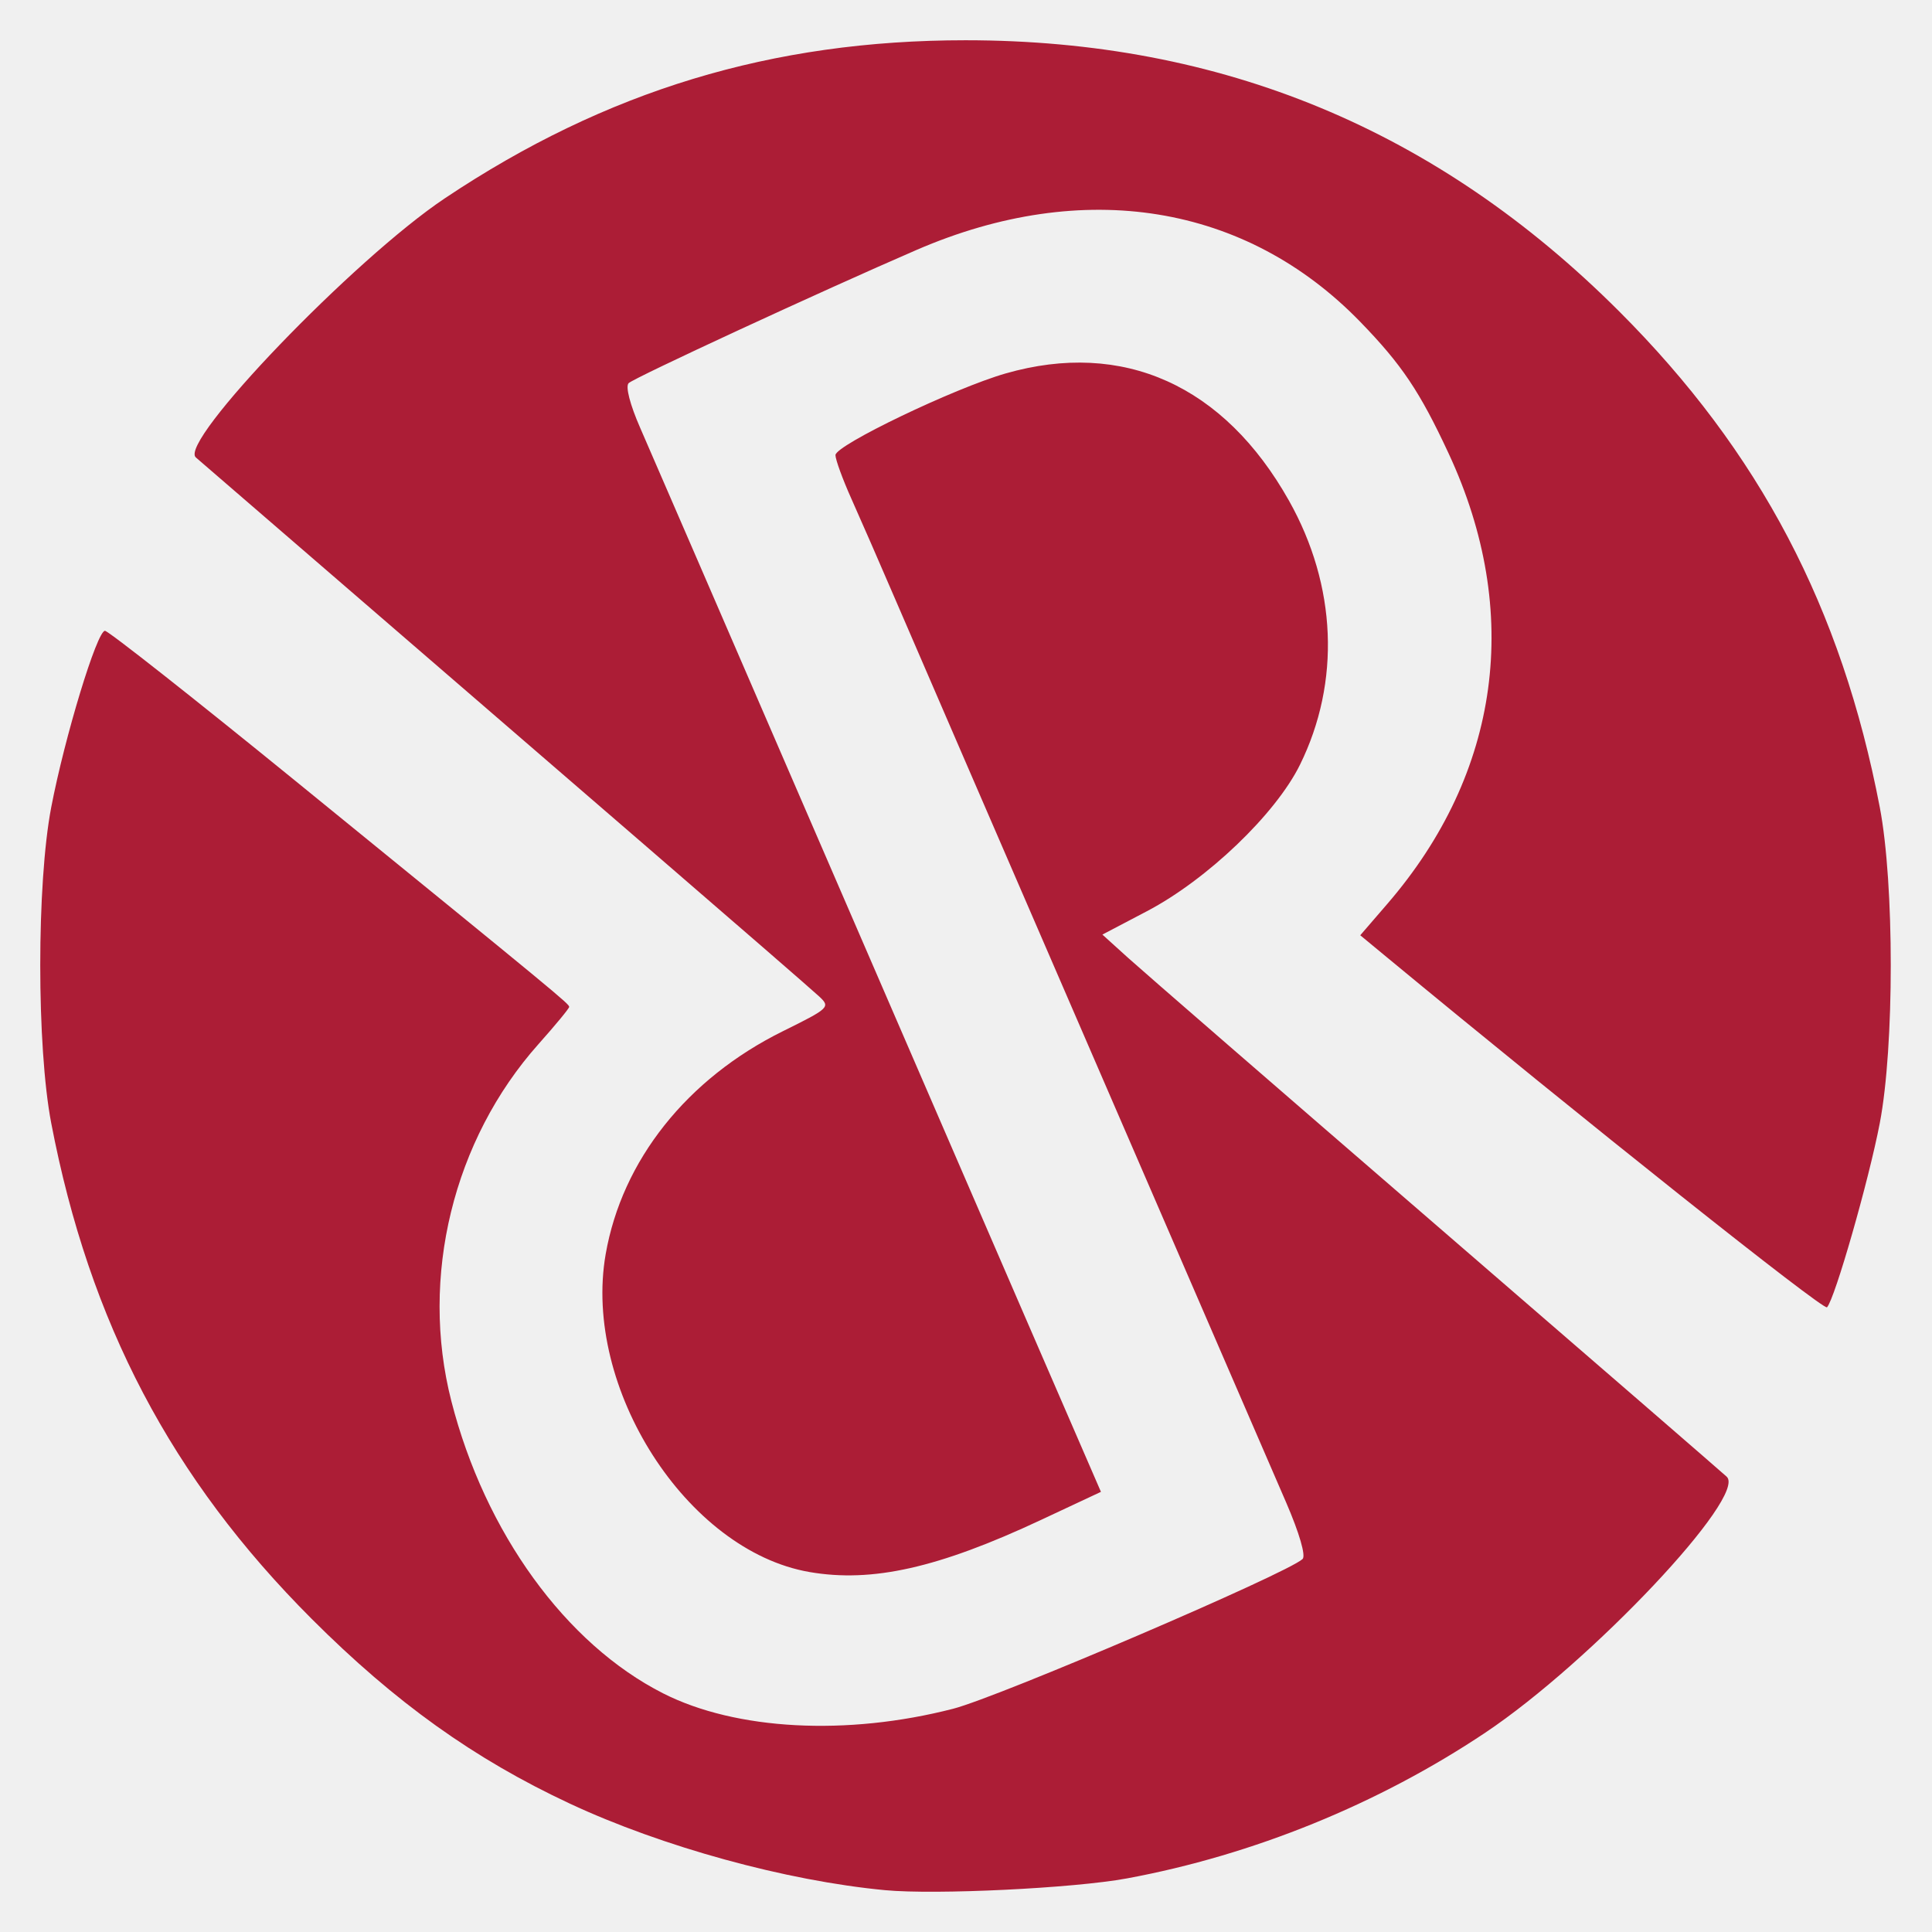
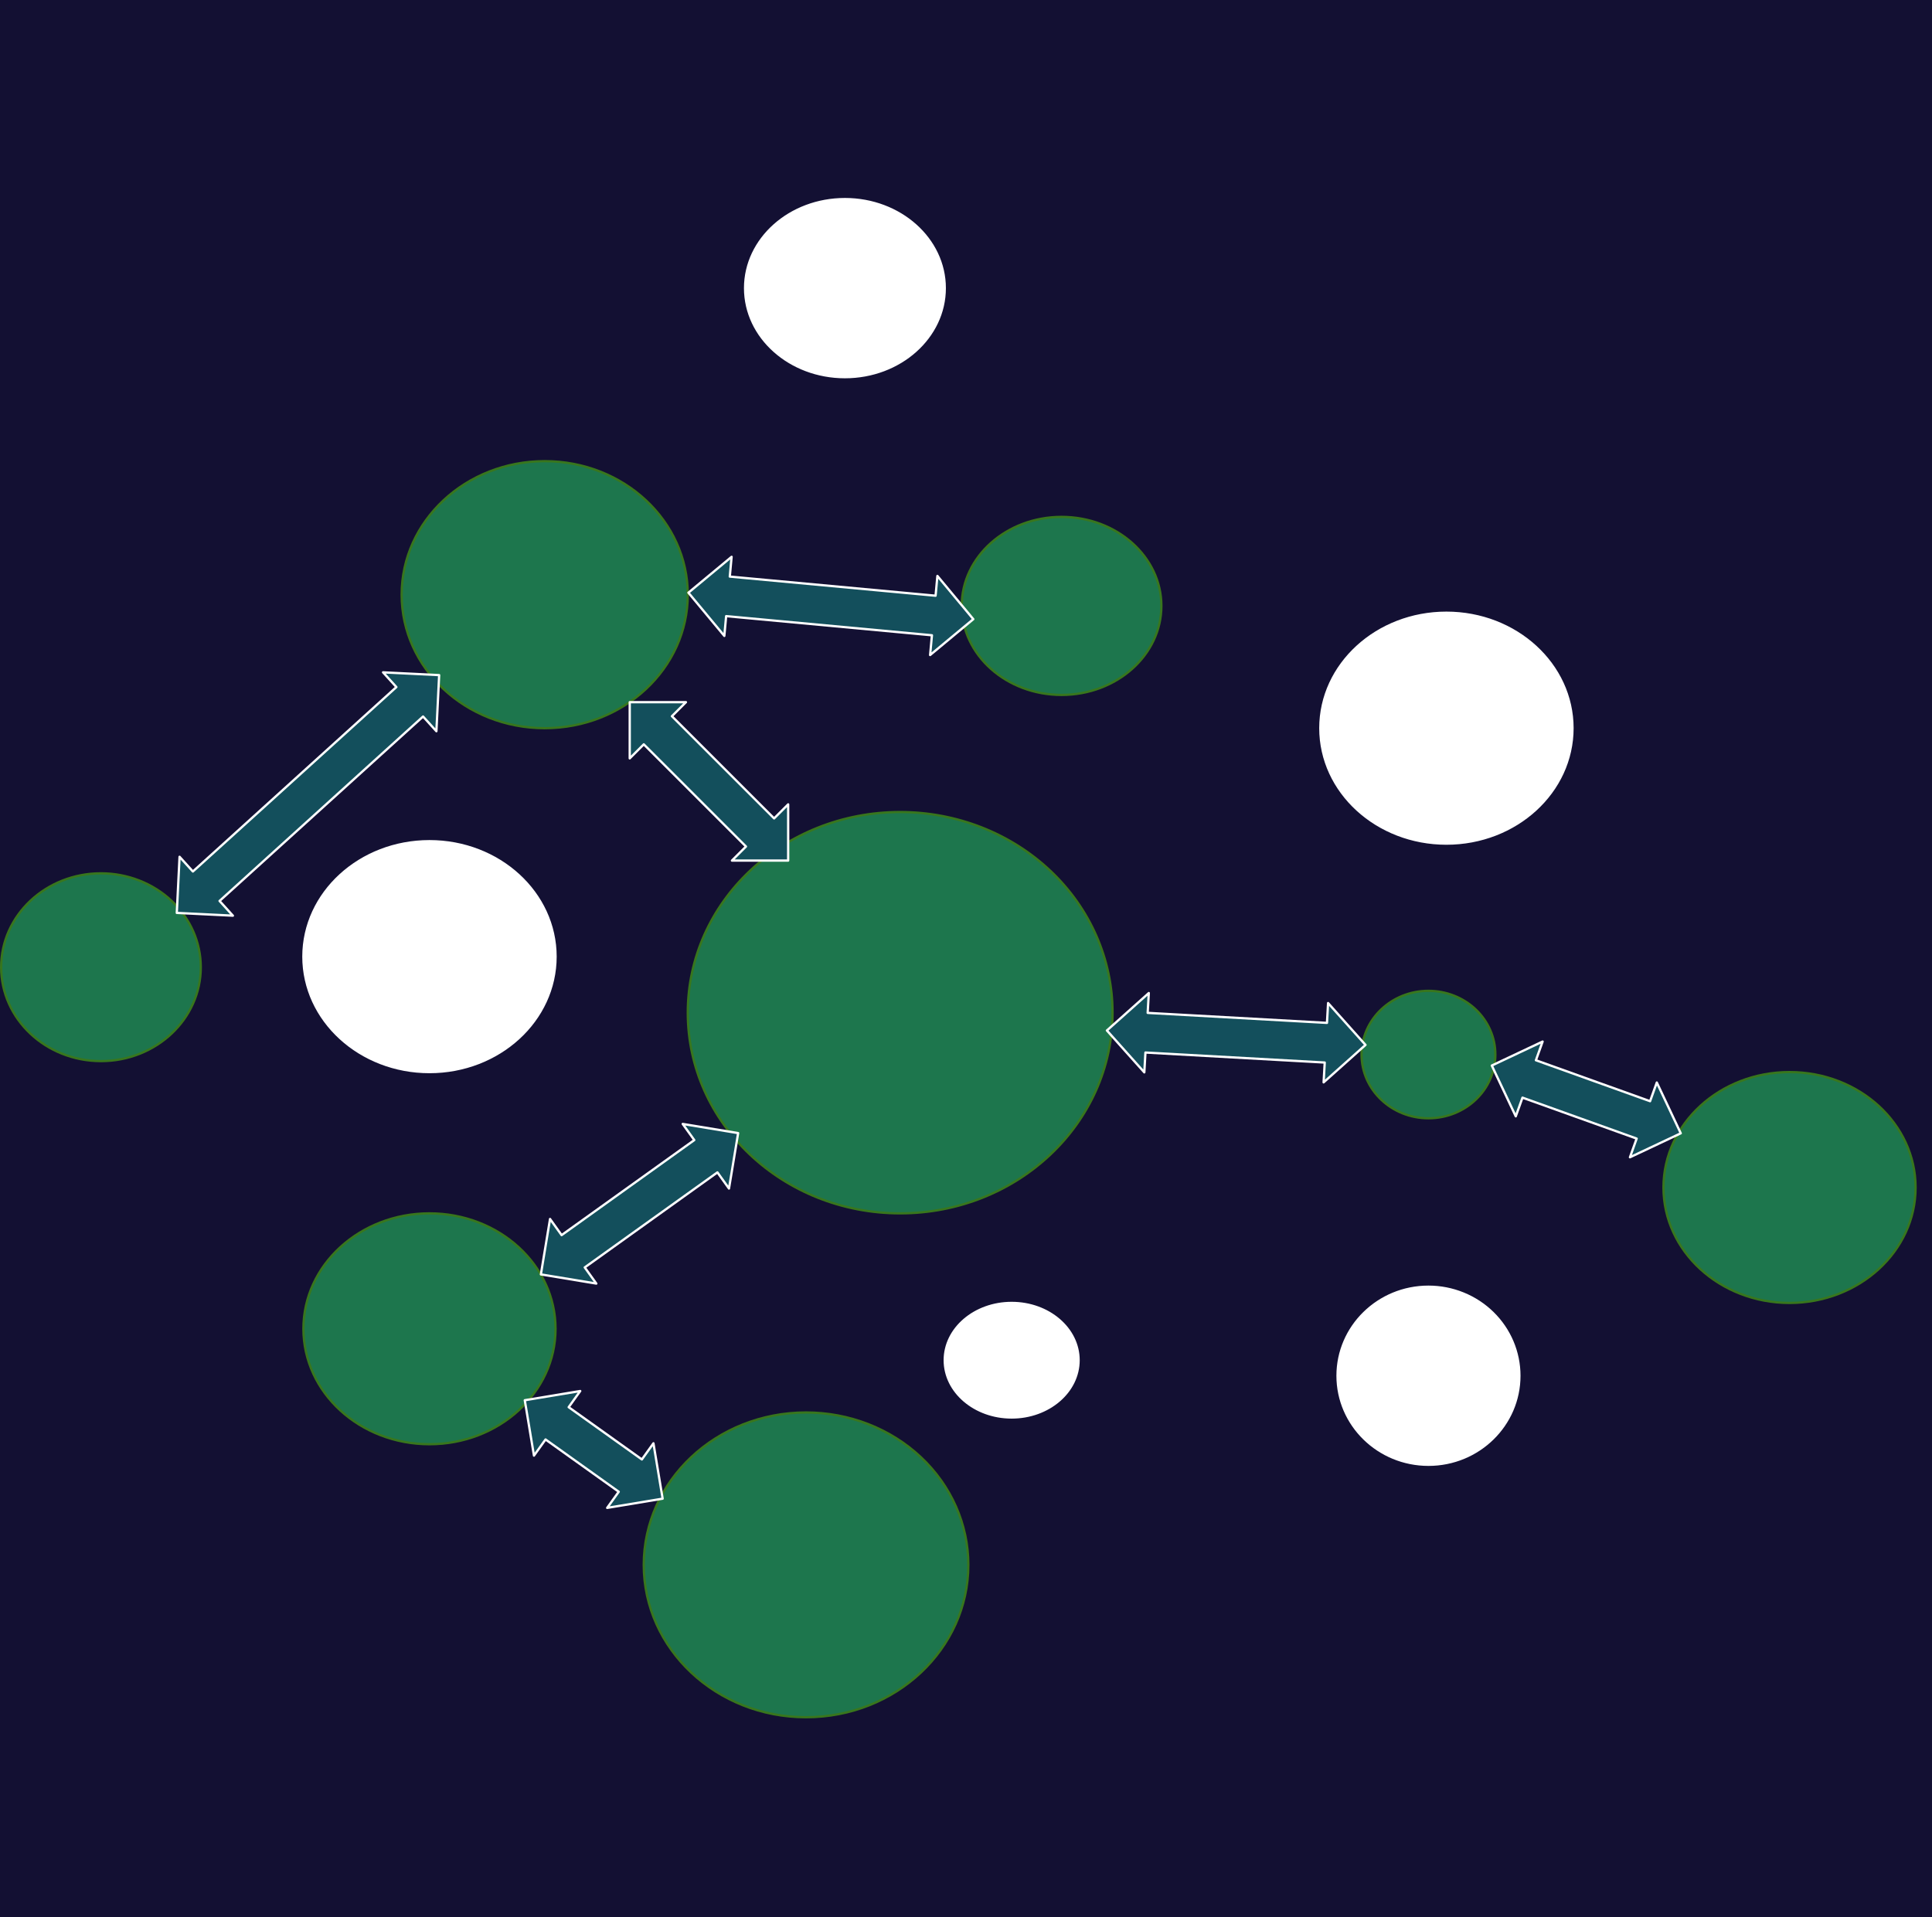
- <svg xmlns="http://www.w3.org/2000/svg" height="24" viewBox="0 0 24 24" width="24" version="1.1" id="svg837">
-   <defs id="defs841" />
-   <path d="M 137,299.368 C 121.027,297.858 101.028,292.365 86.09,285.384 70.648,278.168 57.915,269.056 44.429,255.571 21.767,232.908 8.528,207.711 2.357,175.5 c -2.363,-12.338 -2.363,-38.662 0,-51 C 4.537,113.121 9.75,96 11.035,96 11.571,96 25.396,106.894 41.755,120.209 84.335,154.864 86,156.238 86,156.733 c 0,0.246 -2.229,2.948 -4.954,6.005 -13.782,15.463 -19.196,37.628 -14.078,57.636 5.436,21.254 18.468,39.239 34.214,47.218 11.753,5.956 29.647,6.904 46.818,2.482 7.388,-1.903 53.86,-21.813 56.427,-24.175 0.558,-0.513 -0.496,-4.151 -2.643,-9.126 C 199.82,232.223 185.838,199.925 170.712,165 155.586,130.075 141.179,96.775 138.696,91 136.213,85.225 133.016,77.9 131.591,74.721 130.166,71.543 129,68.351 129,67.628 c 0,-1.6 19.195,-10.811 27.48,-13.188 18.964,-5.44 35.267,1.884 45.765,20.56 7.705,13.708 8.351,29.253 1.771,42.62 -3.92,7.963 -14.983,18.553 -24.714,23.658 l -7.198,3.777 4.198,3.799 c 2.309,2.089 24.673,21.49 49.698,43.112 25.025,21.622 46.14,39.906 46.921,40.631 3.368,3.122 -21.878,29.896 -38.972,41.329 -17.247,11.536 -37.523,19.782 -57.901,23.547 -8.591,1.587 -30.867,2.668 -39.049,1.895 z m -12.199,-51.376 c -19.804,-3.421 -36.676,-29.737 -32.909,-51.328 2.644,-15.154 13.13,-28.348 28.616,-36.005 7.506,-3.712 7.698,-3.894 5.875,-5.6 C 125.347,154.088 112.575,143.003 98,130.424 77.358,112.61 30.478,72.131 25.712,68.006 22.843,65.523 51.249,35.962 65.936,26.146 91.922,8.777 118.756,0.633 150,0.633 c 41.385,0 76.23,14.456 105.571,43.796 22.662,22.662 35.902,47.859 42.072,80.071 2.363,12.338 2.363,38.662 0,51 -1.772,9.253 -7.265,28.42 -8.523,29.743 -0.55,0.578 -39.021,-30.025 -71.543,-56.91 l -3.831,-3.167 4.377,-5.074 C 236.385,118.922 239.922,92.961 228.03,67.387 223.364,57.352 220.45,53.011 213.742,46.101 195.253,27.057 169.088,22.817 142.103,34.491 c -15.388,6.657 -45.63,20.65 -46.504,21.518 -0.534,0.53 0.221,3.459 1.856,7.193 C 98.97,66.666 110.915,94.25 123.996,124.5 c 13.082,30.25 29.205,67.498 35.83,82.773 l 12.045,27.773 -9.685,4.536 c -16.555,7.753 -27.255,10.161 -37.384,8.411 z" fill="#ffffff" transform="matrix(0.07692556,0,0,0.07692556,0.4550145,0.4512826)" id="path829" style="stroke-width:0.696;fill:#ac1d36;fill-opacity:1" />
+ <svg xmlns="http://www.w3.org/2000/svg" width="100%" height="100%" viewBox="0 0 126 125" version="1.1" xml:space="preserve" style="fill-rule:evenodd;clip-rule:evenodd;stroke-linejoin:round;stroke-miterlimit:10;">
+   <rect x="-0.83" y="-0.935" width="127.25" height="127.516" style="fill:rgb(19,16,51);" />
+   <g transform="matrix(0.14946,0,0,0.14946,-9.0192,5.46288)">
+     <path d="M480,227.882C480,206.425 499.502,189.031 523.559,189.031C547.616,189.031 567.118,206.425 567.118,227.882C567.118,249.338 547.616,266.732 523.559,266.732C499.502,266.732 480,249.338 480,227.882Z" style="fill:rgb(56,118,29);" />
+   </g>
+   <g transform="matrix(0.14946,0,0,0.14946,-9.0192,5.46288)">
+     <path d="M480,227.882C480,206.425 499.502,189.031 523.559,189.031C547.616,189.031 567.118,206.425 567.118,227.882C567.118,249.338 547.616,266.732 523.559,266.732C499.502,266.732 480,249.338 480,227.882Z" style="fill:rgb(29,118,77);stroke:rgb(56,118,29);stroke-width:1px;" />
+   </g>
+   <g transform="matrix(0.14946,0,0,0.14946,-9.0192,5.46288)">
+     <path d="M472.591,557.076C472.591,543.273 485.662,532.084 501.787,532.084C517.912,532.084 530.984,543.273 530.984,557.076C530.984,570.879 517.912,582.068 501.787,582.068C485.662,582.068 472.591,570.879 472.591,557.076Z" style="fill:white;" />
+   </g>
+   <g transform="matrix(0.14946,0,0,0.14946,-9.0192,5.46288)">
+     <path d="M472.591,557.076C472.591,543.273 485.662,532.084 501.787,532.084C517.912,532.084 530.984,543.273 530.984,557.076C530.984,570.879 517.912,582.068 501.787,582.068C485.662,582.068 472.591,570.879 472.591,557.076Z" style="fill:none;stroke:white;stroke-width:1px;" />
+   </g>
+   <g transform="matrix(0.14946,0,0,0.14946,-9.0192,5.46288)">
+     <path d="M60.845,385.564C60.845,362.934 80.347,344.588 104.404,344.588C115.957,344.588 127.036,348.905 135.205,356.59C143.374,364.274 147.963,374.697 147.963,385.564C147.963,408.195 128.461,426.541 104.404,426.541C80.347,426.541 60.845,408.195 60.845,385.564L60.845,385.564Z" style="fill:rgb(29,118,77);" />
+   </g>
+   <g transform="matrix(0.14946,0,0,0.14946,-9.0192,5.46288)">
+     <path d="M60.845,385.564C60.845,362.934 80.347,344.588 104.404,344.588C115.957,344.588 127.036,348.905 135.205,356.59C143.374,364.274 147.963,374.697 147.963,385.564C147.963,408.195 128.461,426.541 104.404,426.541C80.347,426.541 60.845,408.195 60.845,385.564L60.845,385.564Z" style="fill:none;stroke:rgb(56,118,29);stroke-width:1px;" />
+   </g>
+   <g transform="matrix(0.14946,0,0,0.14946,-9.0192,5.46288)">
+     <path d="M643.99,563.861C643.99,542.404 661.75,525.01 683.659,525.01C694.18,525.01 704.27,529.104 711.709,536.39C719.149,543.675 723.328,553.557 723.328,563.861C723.328,585.317 705.568,602.711 683.659,602.711C661.75,602.711 643.99,585.317 643.99,563.861Z" style="fill:white;" />
+   </g>
+   <g transform="matrix(0.14946,0,0,0.14946,-9.0192,5.46288)">
+     <path d="M643.99,563.861C643.99,542.404 661.75,525.01 683.659,525.01C694.18,525.01 704.27,529.104 711.709,536.39C719.149,543.675 723.328,553.557 723.328,563.861C723.328,585.317 705.568,602.711 683.659,602.711C661.75,602.711 643.99,585.317 643.99,563.861Z" style="fill:none;stroke:white;stroke-width:1px;" />
+   </g>
+   <g transform="matrix(0.14946,0,0,0.14946,-9.0192,5.46288)">
+     <path d="M654.462,423.685C654.462,408.325 667.534,395.874 683.659,395.874C691.402,395.874 698.829,398.804 704.304,404.02C709.78,409.235 712.856,416.309 712.856,423.685C712.856,439.045 699.784,451.496 683.659,451.496C667.534,451.496 654.462,439.045 654.462,423.685Z" style="fill:rgb(29,118,77);" />
+   </g>
+   <g transform="matrix(0.14946,0,0,0.14946,-9.0192,5.46288)">
+     <path d="M654.462,423.685C654.462,408.325 667.534,395.874 683.659,395.874C691.402,395.874 698.829,398.804 704.304,404.02C709.78,409.235 712.856,416.309 712.856,423.685C712.856,439.045 699.784,451.496 683.659,451.496C667.534,451.496 654.462,439.045 654.462,423.685Z" style="fill:none;stroke:rgb(56,118,29);stroke-width:1px;" />
+   </g>
+   <g transform="matrix(0.14946,0,0,0.14946,-9.0192,5.46288)">
+     <path d="M235.609,222.979C235.609,190.799 263.558,164.711 298.034,164.711C332.511,164.711 360.459,190.799 360.459,222.979C360.459,255.159 332.511,281.247 298.034,281.247C263.558,281.247 235.609,255.159 235.609,222.979Z" style="fill:rgb(29,118,77);" />
+   </g>
+   <g transform="matrix(0.14946,0,0,0.14946,-9.0192,5.46288)">
+     <path d="M235.609,222.979C235.609,190.799 263.558,164.711 298.034,164.711C332.511,164.711 360.459,190.799 360.459,222.979C360.459,255.159 332.511,281.247 298.034,281.247C263.558,281.247 235.609,255.159 235.609,222.979Z" style="fill:none;stroke:rgb(56,118,29);stroke-width:1px;" />
+   </g>
+   <g transform="matrix(0.14946,0,0,0.14946,-9.0192,5.46288)">
+     <path d="M360.459,405.415C360.459,357.048 401.952,317.84 453.136,317.84C477.716,317.84 501.289,327.066 518.669,343.49C536.049,359.913 545.814,382.188 545.814,405.415C545.814,453.781 504.321,492.989 453.136,492.989C401.952,492.989 360.459,453.781 360.459,405.415L360.459,405.415Z" style="fill:rgb(29,118,77);" />
+   </g>
+   <g transform="matrix(0.14946,0,0,0.14946,-9.0192,5.46288)">
+     <path d="M360.459,405.415C360.459,357.048 401.952,317.84 453.136,317.84C477.716,317.84 501.289,327.066 518.669,343.49C536.049,359.913 545.814,382.188 545.814,405.415C545.814,453.781 504.321,492.989 453.136,492.989C401.952,492.989 360.459,453.781 360.459,405.415L360.459,405.415Z" style="fill:none;stroke:rgb(56,118,29);stroke-width:1px;" />
+   </g>
+   <g transform="matrix(0.14946,0,0,0.14946,-9.0192,5.46288)">
+     <path d="M786.205,481.706C786.205,453.883 810.833,431.328 841.213,431.328C871.593,431.328 896.22,453.883 896.22,481.706C896.22,509.529 871.593,532.084 841.213,532.084C810.833,532.084 786.205,509.529 786.205,481.706Z" style="fill:rgb(29,118,77);" />
+   </g>
+   <g transform="matrix(0.14946,0,0,0.14946,-9.0192,5.46288)">
+     <path d="M786.205,481.706C786.205,453.883 810.833,431.328 841.213,431.328C871.593,431.328 896.22,453.883 896.22,481.706C896.22,509.529 871.593,532.084 841.213,532.084C810.833,532.084 786.205,509.529 786.205,481.706Z" style="fill:none;stroke:rgb(56,118,29);stroke-width:1px;" />
+   </g>
+   <g transform="matrix(0.14946,0,0,0.14946,-9.0192,5.46288)">
+     <path d="M341.247,646.394C341.247,609.665 372.953,579.89 412.066,579.89C430.848,579.89 448.861,586.896 462.142,599.368C475.423,611.84 482.885,628.756 482.885,646.394C482.885,683.123 451.178,712.898 412.066,712.898C372.953,712.898 341.247,683.123 341.247,646.394L341.247,646.394Z" style="fill:rgb(29,118,77);" />
+   </g>
+   <g transform="matrix(0.14946,0,0,0.14946,-9.0192,5.46288)">
+     <path d="M341.247,646.394C341.247,609.665 372.953,579.89 412.066,579.89C430.848,579.89 448.861,586.896 462.142,599.368C475.423,611.84 482.885,628.756 482.885,646.394C482.885,683.123 451.178,712.898 412.066,712.898C372.953,712.898 341.247,683.123 341.247,646.394L341.247,646.394Z" style="fill:none;stroke:rgb(56,118,29);stroke-width:1px;" />
+   </g>
+   <g transform="matrix(0.14946,0,0,0.14946,-9.0192,5.46288)">
+     <path d="M192.74,543.367C192.74,515.544 217.368,492.99 247.748,492.99C278.128,492.99 302.756,515.544 302.756,543.367C302.756,571.19 278.128,593.745 247.748,593.745C217.368,593.745 192.74,571.19 192.74,543.367Z" style="fill:rgb(29,118,77);" />
+   </g>
+   <g transform="matrix(0.14946,0,0,0.14946,-9.0192,5.46288)">
+     <path d="M192.74,543.367C192.74,515.544 217.368,492.99 247.748,492.99C278.128,492.99 302.756,515.544 302.756,543.367C302.756,571.19 278.128,593.745 247.748,593.745C217.368,593.745 192.74,571.19 192.74,543.367Z" style="fill:none;stroke:rgb(56,118,29);stroke-width:1px;" />
+   </g>
+   <g transform="matrix(0.14946,0,0,0.14946,-9.0192,5.46288)">
+     <path d="M385.472,89.194C385.472,67.738 404.974,50.344 429.031,50.344C453.088,50.344 472.591,67.738 472.591,89.194C472.591,110.651 453.088,128.045 429.031,128.045C404.974,128.045 385.472,110.651 385.472,89.194Z" style="fill:white;" />
+   </g>
+   <g transform="matrix(0.14946,0,0,0.14946,-9.0192,5.46288)">
+     <path d="M385.472,89.194C385.472,67.738 404.974,50.344 429.031,50.344C453.088,50.344 472.591,67.738 472.591,89.194C472.591,110.651 453.088,128.045 429.031,128.045C404.974,128.045 385.472,110.651 385.472,89.194Z" style="fill:none;stroke:white;stroke-width:1px;" />
+   </g>
+   <g transform="matrix(0.14946,0,0,0.14946,-9.0192,5.46288)">
+     <path d="M636.486,281.244C636.486,253.421 661.113,230.866 691.493,230.866C721.873,230.866 746.501,253.421 746.501,281.244C746.501,309.067 721.873,331.622 691.493,331.622C661.113,331.622 636.486,309.067 636.486,281.244Z" style="fill:white;" />
+   </g>
+   <g transform="matrix(0.14946,0,0,0.14946,-9.0192,5.46288)">
+     <path d="M636.486,281.244C636.486,253.421 661.113,230.866 691.493,230.866C721.873,230.866 746.501,253.421 746.501,281.244C746.501,309.067 721.873,331.622 691.493,331.622C661.113,331.622 636.486,309.067 636.486,281.244Z" style="fill:none;stroke:white;stroke-width:1px;" />
+   </g>
+   <g transform="matrix(0.14946,0,0,0.14946,-9.0192,5.46288)">
+     <path d="M192.739,380.95C192.739,353.127 217.367,330.572 247.747,330.572C278.127,330.572 302.755,353.127 302.755,380.95C302.755,408.773 278.127,431.328 247.747,431.328C217.367,431.328 192.739,408.773 192.739,380.95Z" style="fill:white;" />
+   </g>
+   <g transform="matrix(0.14946,0,0,0.14946,-9.0192,5.46288)">
+     <path d="M192.739,380.95C192.739,353.127 217.367,330.572 247.747,330.572C278.127,330.572 302.755,353.127 302.755,380.95C302.755,408.773 278.127,431.328 247.747,431.328C217.367,431.328 192.739,408.773 192.739,380.95Z" style="fill:none;stroke:white;stroke-width:1px;" />
+   </g>
+   <g transform="matrix(0.14946,0,0,0.14946,-9.0192,5.46288)">
+     <path d="M711.297,428.475L733.472,418.013L730.543,426.17L780.365,444.04L783.295,435.882L793.753,458.05L771.578,468.512L774.507,460.355L724.685,442.485L721.755,450.642L711.297,428.475Z" style="fill:rgb(19,79,92);" />
+   </g>
+   <g transform="matrix(0.14946,0,0,0.14946,-9.0192,5.46288)">
+     <path d="M711.297,428.475L733.472,418.013L730.543,426.17L780.365,444.04L783.295,435.882L793.753,458.05L771.578,468.512L774.507,460.355L724.685,442.485L721.755,450.642L711.297,428.475Z" style="fill:none;stroke:white;stroke-width:1px;" />
+   </g>
+   <g transform="matrix(0.14946,0,0,0.14946,-9.0192,5.46288)">
+     <path d="M404.263,339.026L379.727,339.026L385.861,332.892L341.263,288.294L335.129,294.428L335.129,269.892L359.664,269.892L353.53,276.026L398.129,320.625L404.263,314.491L404.263,339.026Z" style="fill:rgb(19,79,92);" />
+   </g>
+   <g transform="matrix(0.14946,0,0,0.14946,-9.0192,5.46288)">
+     <path d="M404.263,339.026L379.727,339.026L385.861,332.892L341.263,288.294L335.129,294.428L335.129,269.892L359.664,269.892L353.53,276.026L398.129,320.625L404.263,314.491L404.263,339.026Z" style="fill:none;stroke:white;stroke-width:1px;" />
+   </g>
+   <g transform="matrix(0.14946,0,0,0.14946,-9.0192,5.46288)">
+     <path d="M137.488,361.863L138.695,337.369L144.514,343.794L233.312,263.302L227.493,256.877L251.976,258.084L250.769,282.578L244.95,276.153L156.152,356.645L161.971,363.07L137.488,361.863Z" style="fill:rgb(19,79,92);" />
+   </g>
+   <g transform="matrix(0.14946,0,0,0.14946,-9.0192,5.46288)">
+     <path d="M137.488,361.863L138.695,337.369L144.514,343.794L233.312,263.302L227.493,256.877L251.976,258.084L250.769,282.578L244.95,276.153L156.152,356.645L161.971,363.07L137.488,361.863Z" style="fill:none;stroke:white;stroke-width:1px;" />
+   </g>
+   <g transform="matrix(0.14946,0,0,0.14946,-9.0192,5.46288)">
+     <path d="M360.737,222.112L379.586,206.457L378.791,215.087L468.589,223.436L469.384,214.806L485.052,233.671L466.203,249.326L466.998,240.696L377.2,232.346L376.405,240.976L360.737,222.112Z" style="fill:rgb(19,79,92);" />
+   </g>
+   <g transform="matrix(0.14946,0,0,0.14946,-9.0192,5.46288)">
+     <path d="M360.737,222.112L379.586,206.457L378.791,215.087L468.589,223.436L469.384,214.806L485.052,233.671L466.203,249.326L466.998,240.696L377.2,232.346L376.405,240.976L360.737,222.112Z" style="fill:none;stroke:white;stroke-width:1px;" />
+   </g>
+   <g transform="matrix(0.14946,0,0,0.14946,-9.0192,5.46288)">
+     <path d="M543.341,413.181L561.625,396.84L561.137,405.494L639.372,409.861L639.86,401.207L656.192,419.48L637.908,435.821L638.396,427.168L560.161,422.801L559.672,431.454L543.341,413.181Z" style="fill:rgb(19,79,92);" />
+   </g>
+   <g transform="matrix(0.14946,0,0,0.14946,-9.0192,5.46288)">
+     <path d="M543.341,413.181L561.625,396.84L561.137,405.494L639.372,409.861L639.86,401.207L656.192,419.48L637.908,435.821L638.396,427.168L560.161,422.801L559.672,431.454L543.341,413.181Z" style="fill:none;stroke:white;stroke-width:1px;" />
+   </g>
+   <g transform="matrix(0.14946,0,0,0.14946,-9.0192,5.46288)">
+     <path d="M349.491,617.507L325.288,621.526L330.335,614.479L298.394,591.668L293.347,598.716L289.333,574.546L313.536,570.527L308.489,577.574L340.43,600.384L345.477,593.337L349.491,617.507Z" style="fill:rgb(19,79,92);" />
+   </g>
+   <g transform="matrix(0.14946,0,0,0.14946,-9.0192,5.46288)">
+     <path d="M349.491,617.507L325.288,621.526L330.335,614.479L298.394,591.668L293.347,598.716L289.333,574.546L313.536,570.527L308.489,577.574L340.43,600.384L345.477,593.337L349.491,617.507Z" style="fill:none;stroke:white;stroke-width:1px;" />
+   </g>
+   <g transform="matrix(0.14946,0,0,0.14946,-9.0192,5.46288)">
+     <path d="M296.36,519.633L300.358,495.442L305.405,502.489L363.298,461.013L358.251,453.966L382.438,457.963L378.44,482.155L373.393,475.107L315.5,516.583L320.547,523.631L296.36,519.633Z" style="fill:rgb(19,79,92);" />
+   </g>
+   <g transform="matrix(0.14946,0,0,0.14946,-9.0192,5.46288)">
+     <path d="M296.36,519.633L300.358,495.442L305.405,502.489L363.298,461.013L358.251,453.966L382.438,457.963L378.44,482.155L373.393,475.107L315.5,516.583L320.547,523.631L296.36,519.633Z" style="fill:none;stroke:white;stroke-width:1px;" />
+   </g>
</svg>
